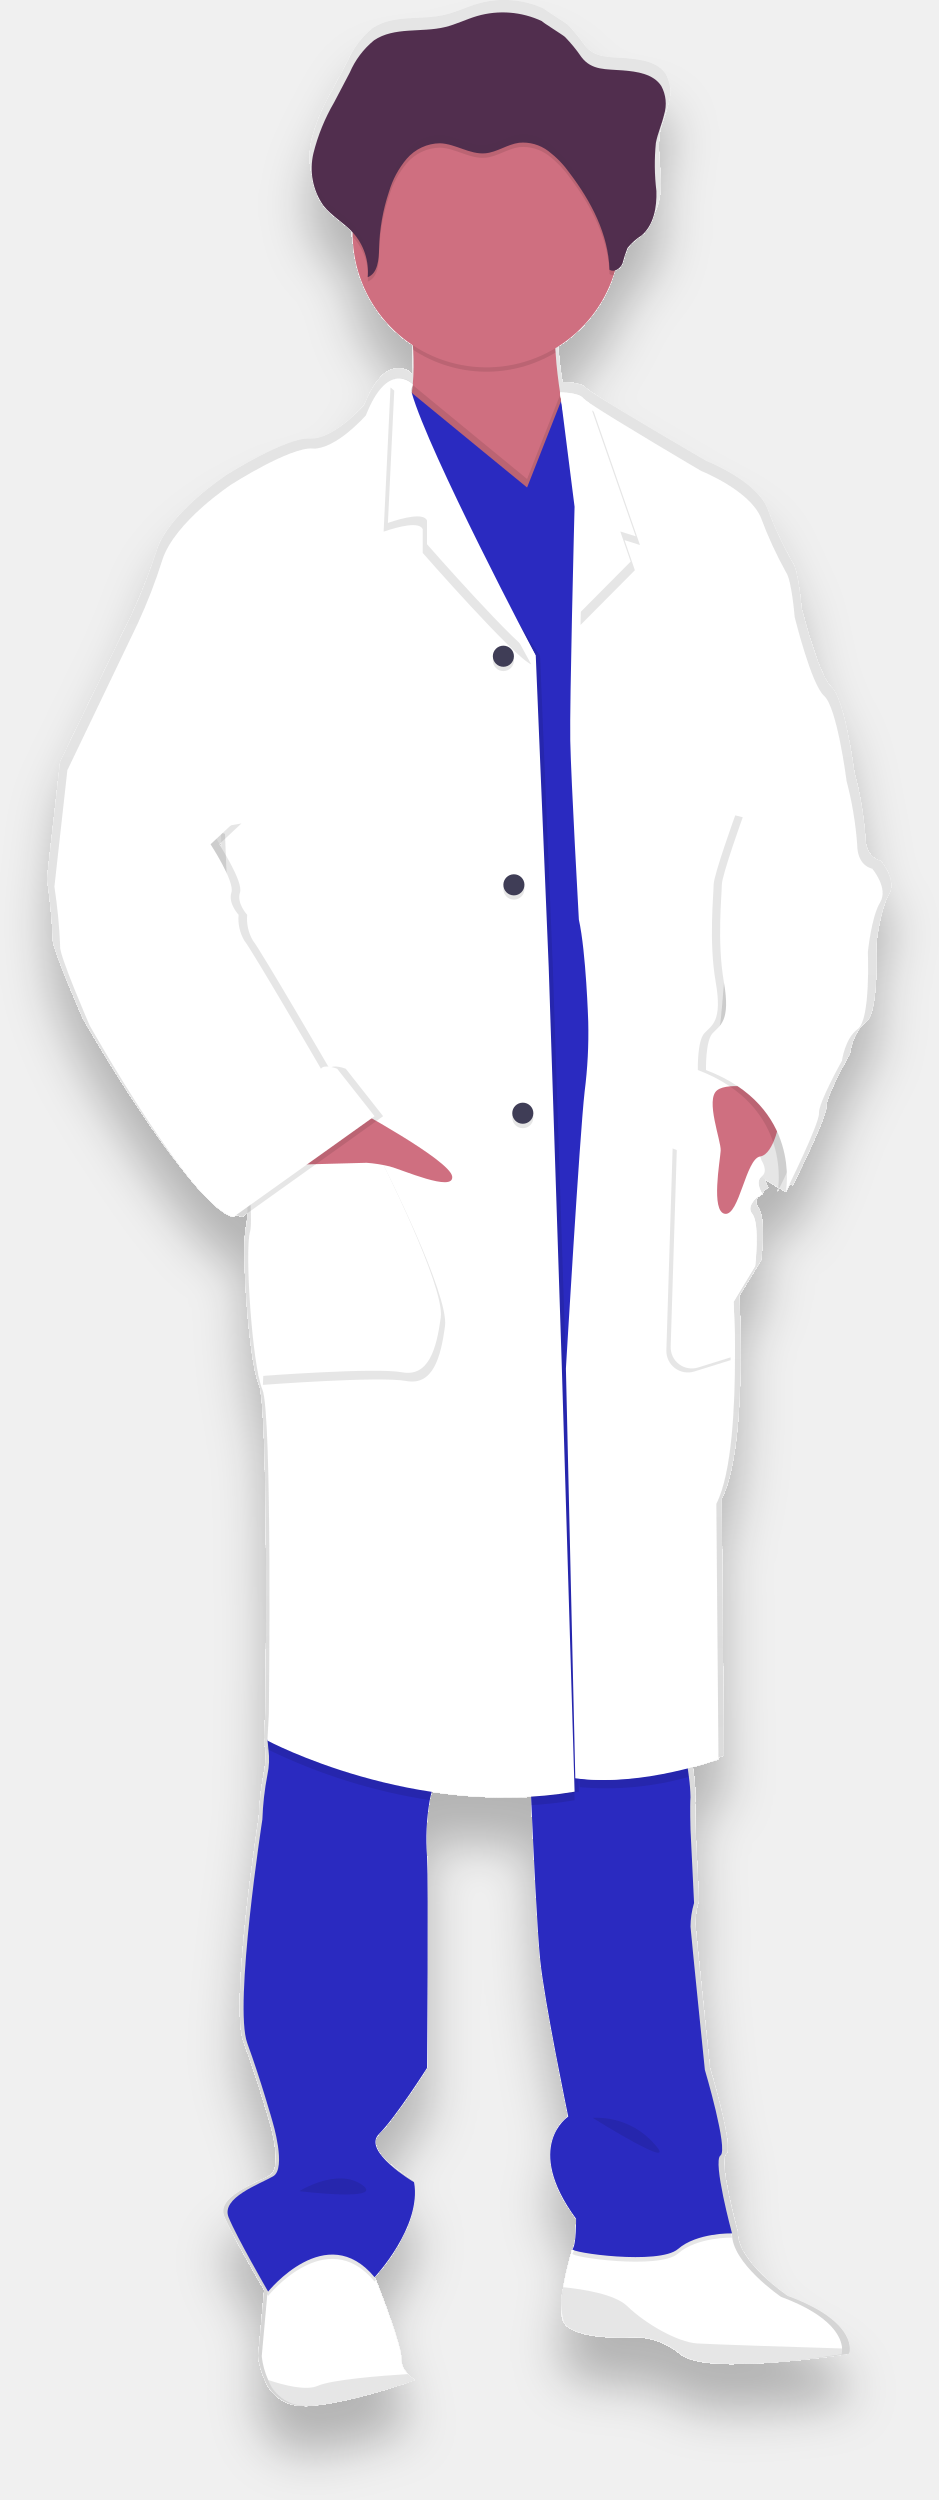
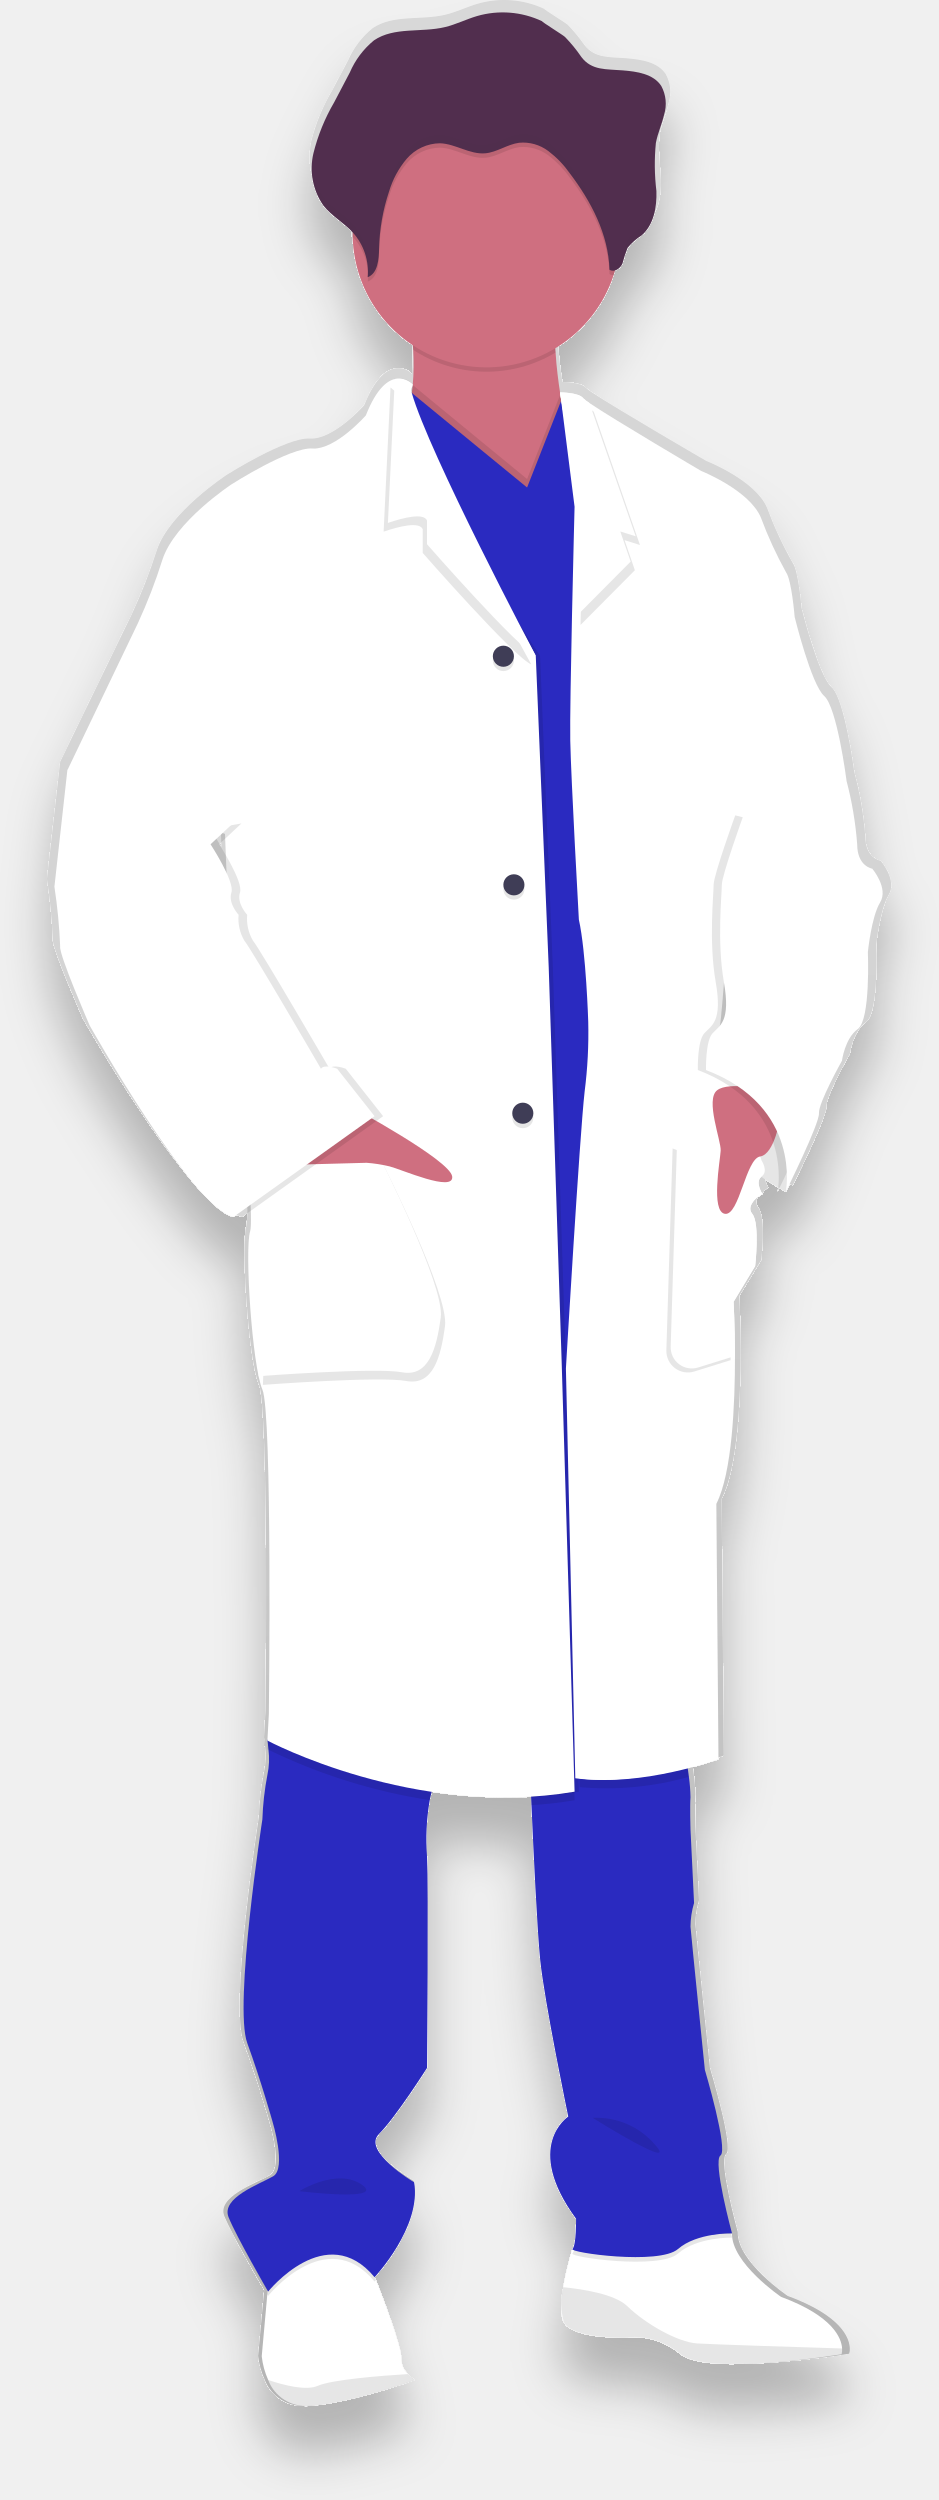
<svg xmlns="http://www.w3.org/2000/svg" width="80" height="213" viewBox="0 0 80 213" fill="none">
  <g filter="url(#filter0_d)">
    <path d="M75.034 73.338C75.034 73.338 73.721 73.155 73.721 71.243C73.579 69.39 73.264 67.554 72.782 65.76C72.782 65.743 71.969 59.54 70.846 58.553C69.724 57.567 68.284 51.777 68.284 51.777C68.284 51.777 68.037 48.636 67.534 47.959C66.681 46.455 65.951 44.886 65.349 43.265C64.346 40.903 60.165 39.268 60.165 39.268C60.165 39.268 52.606 34.883 50.464 33.454C50.268 33.337 50.087 33.199 49.92 33.044C49.547 32.554 47.921 32.545 47.921 32.545C47.732 31.412 47.603 30.27 47.535 29.123C47.537 29.003 47.532 28.883 47.518 28.764C49.907 27.352 51.706 25.126 52.585 22.494C52.625 22.368 52.658 22.234 52.695 22.108C52.838 22.061 52.97 21.984 53.081 21.883C53.193 21.782 53.282 21.659 53.344 21.522C53.465 21.07 53.612 20.625 53.784 20.189C54.132 19.763 54.548 19.397 55.016 19.106C56.076 18.207 56.349 16.69 56.299 15.312C56.266 14.196 56.086 13.069 56.153 11.96L56.172 11.68C56.192 11.514 56.216 11.347 56.246 11.187C56.409 10.361 56.766 9.582 56.966 8.762C57.092 8.359 57.136 7.933 57.094 7.512C57.051 7.091 56.924 6.684 56.719 6.313C56.036 5.277 54.614 5.069 53.364 4.964C51.948 4.844 50.683 5 49.776 3.824C49.352 3.21 48.875 2.634 48.35 2.102C48.164 1.929 46.351 0.823 46.351 0.75C44.582 -0.069 42.577 -0.223 40.705 0.317C39.765 0.59 38.879 1.037 37.927 1.26C35.871 1.746 33.506 1.22 31.76 2.396C30.846 3.132 30.125 4.078 29.658 5.154C29.213 6.005 28.762 6.855 28.305 7.703C27.501 9.063 26.896 10.531 26.51 12.063C26.444 12.399 26.404 12.74 26.39 13.082V13.626C26.385 13.737 26.392 13.849 26.41 13.959C26.429 14.062 26.426 14.096 26.436 14.165C26.445 14.235 26.462 14.392 26.483 14.499C26.503 14.606 26.543 14.792 26.582 14.938C26.599 15.001 26.623 15.061 26.642 15.121C26.676 15.235 26.716 15.341 26.759 15.454C26.782 15.511 26.806 15.571 26.832 15.628C26.882 15.742 26.938 15.854 27.002 15.961C27.028 16.008 27.049 16.051 27.075 16.094C27.168 16.249 27.271 16.398 27.382 16.541C28.095 17.431 29.145 17.997 29.921 18.83V19.203C29.961 21.061 30.455 22.88 31.359 24.502C32.263 26.125 33.549 27.503 35.107 28.515C35.107 28.642 35.123 28.771 35.13 28.898C35.195 29.887 35.183 30.88 35.093 31.867C34.957 31.707 34.787 31.58 34.596 31.494C34.405 31.409 34.197 31.368 33.988 31.374C33.844 31.367 33.701 31.379 33.562 31.41L33.532 31.387V31.417C32.799 31.597 31.896 32.36 31.033 34.528C31.033 34.528 28.408 37.487 26.409 37.364C24.41 37.241 19.349 40.439 19.349 40.439C19.349 40.439 14.412 43.644 13.352 46.909C12.761 48.76 12.051 50.572 11.229 52.333L5.126 64.909L4 74.886C4.261 76.58 4.428 78.288 4.499 80C4.376 80.677 7.062 86.776 7.062 86.776C7.062 86.776 15.934 102.364 19.558 103.164L19.818 102.981C19.973 103.062 20.138 103.123 20.308 103.164L21.055 102.637C21.099 103.223 21.08 103.813 20.998 104.395C20.499 105.932 21.185 115.978 22.058 117.947C22.931 119.915 22.621 145.731 22.621 145.731L22.498 148.01C22.501 148.077 22.51 148.145 22.528 148.21L22.498 148.75L22.588 148.796C22.681 149.519 22.65 150.253 22.498 150.965C22.25 152.226 22.102 153.506 22.058 154.79C22.058 154.79 19.564 170.741 20.746 173.946C21.929 177.151 22.935 180.662 22.935 180.662C22.935 180.662 24.184 184.661 22.995 185.343C21.806 186.026 18.424 187.174 19.121 188.837C19.753 190.375 22.156 194.501 22.512 195.104L22.482 195.421L21.992 200.727C22.071 201.428 22.261 202.111 22.555 202.753C22.826 203.46 23.321 204.059 23.963 204.461C24.605 204.862 25.361 205.044 26.116 204.978C26.449 204.955 26.836 204.915 27.209 204.865C29.963 204.404 32.673 203.699 35.304 202.759C35.072 202.612 34.859 202.436 34.671 202.236C34.492 202.064 34.351 201.856 34.255 201.627C34.16 201.398 34.111 201.152 34.114 200.904C34.168 199.938 32.357 195.333 31.909 194.201C31.836 194.037 31.803 193.944 31.803 193.944C31.803 193.944 35.927 189.633 35.244 185.812C35.244 185.812 30.68 183.147 32.183 181.685C33.685 180.222 36.371 176.021 36.371 176.021C36.371 176.021 36.494 160.313 36.371 157.968C36.242 156.34 36.319 154.703 36.6 153.094C36.65 152.851 36.71 152.614 36.774 152.381C38.852 152.691 40.949 152.85 43.05 152.858C43.817 152.858 44.596 152.858 45.383 152.811C45.383 153.033 45.392 153.273 45.413 153.53C45.586 157.422 45.909 164.244 46.172 166.779C46.545 170.414 48.608 180.208 48.608 180.208C48.608 180.208 44.673 182.734 49.294 188.957C49.294 188.957 49.294 191.212 48.987 191.539C48.66 192.606 48.396 193.692 48.197 194.79C48.004 195.962 47.924 197.149 48.238 197.765C48.987 199.238 53.485 199.118 53.485 199.118L53.595 199.098C54.444 199.01 55.301 199.092 56.118 199.338C56.936 199.585 57.696 199.991 58.355 200.534C60.064 201.906 66.55 201.304 70.061 200.867C71.437 200.694 72.357 200.534 72.357 200.534C72.402 200.378 72.417 200.215 72.404 200.054C72.367 199.192 71.691 197.299 67.107 195.61C67.107 195.61 62.796 192.712 62.856 190.186H62.266C62.465 190.174 62.663 190.174 62.862 190.186C62.862 190.186 61.173 184.023 61.863 183.523C62.553 183.023 60.487 176.193 60.487 176.193C60.487 176.193 59.304 164.733 59.242 163.93C59.244 163.241 59.349 162.556 59.552 161.898L59.242 155.615C59.242 155.615 59.182 153.526 59.242 152.847C59.23 152.256 59.181 151.668 59.096 151.084C59.066 150.851 59.036 150.607 59.003 150.368C60.619 149.958 61.668 149.578 61.668 149.578L61.481 127.707C62.854 125.042 63.107 119.195 63.1 115.048C63.1 112.382 62.98 110.41 62.98 110.41L64.856 107.349C64.856 107.349 65.288 103.687 64.602 102.882C64.48 102.729 64.421 102.535 64.436 102.341C64.451 102.146 64.541 101.964 64.686 101.832C64.816 101.729 64.952 101.636 65.096 101.553C65.096 101.553 65.076 101.523 65.053 101.48C65.184 101.371 65.323 101.274 65.469 101.187C65.469 101.187 64.803 100.154 65.396 99.718C65.956 100.098 66.456 100.384 66.835 100.617C66.809 100.86 66.782 101 66.782 101L66.941 100.667L67.531 101C67.531 101 70.469 95.146 70.406 94.284C70.342 93.421 72.405 89.786 72.405 89.786C72.405 89.786 72.654 87.877 73.781 87.077C74.907 86.276 74.653 80.486 74.653 80.486C74.653 80.486 74.967 77.468 75.716 76.235C76.465 75.003 75.034 73.338 75.034 73.338ZM18.812 70.767L18.868 72.162L18.295 71.24L18.812 70.767Z" fill="url(#paint0_linear)" />
    <path d="M67.685 98.471L66.965 101.537C66.965 101.537 61.202 98.595 60.163 94.857C59.123 91.119 61.902 89.7 61.902 89.7L67.272 91.975L67.685 98.471Z" fill="white" />
    <path opacity="0.1" d="M67.685 98.471L66.965 101.537C66.965 101.537 61.202 98.595 60.163 94.857C59.123 91.119 61.902 89.7 61.902 89.7L67.272 91.975L67.685 98.471Z" fill="black" />
    <path d="M35.339 202.775C35.339 202.775 30.008 204.734 26.343 204.981C25.599 205.044 24.855 204.861 24.224 204.462C23.593 204.063 23.11 203.468 22.849 202.769C22.561 202.129 22.375 201.449 22.299 200.753L22.776 195.472L23.029 192.66L30.815 190.639L31.918 194.007L32.021 194.263C32.464 195.39 34.24 199.97 34.187 200.927C34.184 201.172 34.231 201.415 34.325 201.642C34.419 201.869 34.557 202.074 34.733 202.245C34.911 202.446 35.114 202.625 35.339 202.775Z" fill="white" />
    <path d="M71.748 200.098C71.762 200.258 71.746 200.42 71.701 200.574C71.701 200.574 60.302 202.478 57.969 200.574C57.312 200.019 56.545 199.606 55.719 199.365C54.893 199.122 54.025 199.056 53.172 199.168C53.172 199.168 48.761 199.288 48.025 197.836C47.718 197.226 47.799 196.043 47.989 194.877C48.182 193.785 48.44 192.705 48.761 191.643L48.938 191.503L49.987 190.66L62.274 190.294H62.367C62.306 192.806 66.54 195.688 66.54 195.688C71.032 197.355 71.695 199.238 71.748 200.098Z" fill="white" />
    <path opacity="0.1" d="M71.756 200.09C71.768 200.251 71.751 200.412 71.706 200.567C71.706 200.567 60.309 202.471 57.977 200.567C57.32 200.012 56.554 199.6 55.729 199.357C54.903 199.116 54.036 199.048 53.183 199.161C53.183 199.161 48.769 199.281 48.035 197.828C47.766 196.862 47.752 195.843 47.995 194.87C49.694 195.04 52.376 195.463 53.429 196.472C55.021 198.01 57.72 199.54 59.375 199.66C60.672 199.744 68.424 199.991 71.756 200.09Z" fill="black" />
    <path opacity="0.1" d="M35.338 202.783C35.338 202.783 30.006 204.742 26.345 204.988C25.601 205.051 24.856 204.87 24.226 204.47C23.594 204.07 23.112 203.475 22.852 202.775C24.208 203.231 26.09 203.711 27.079 203.271C28.251 202.751 32.409 202.415 34.742 202.272C34.92 202.465 35.12 202.637 35.338 202.783Z" fill="black" />
    <path d="M43.254 44.916C38.856 43.207 33.2 37.561 34.614 34.922C34.927 34.256 35.114 33.537 35.163 32.803C35.254 31.806 35.267 30.804 35.204 29.805C35.104 28.169 34.908 26.54 34.614 24.928C34.614 24.928 48.344 25.237 47.544 27.26C47.304 28.164 47.233 29.105 47.337 30.035C47.4 31.188 47.567 32.49 47.74 33.593C47.98 35.105 48.22 36.259 48.22 36.259C48.22 36.259 47.381 37.435 46.887 37.498C46.394 37.561 49.564 47.35 43.254 44.916Z" fill="#CF6F80" />
    <path opacity="0.1" d="M32.017 194.274L31.913 194.387C27.809 189.423 22.845 195.61 22.845 195.61L22.772 195.481L23.025 192.669L30.811 190.647L31.913 194.015L32.017 194.274Z" fill="black" />
    <path opacity="0.1" d="M62.371 190.646C62.371 190.646 59.373 190.583 57.774 191.996C56.176 193.408 48.446 192.302 48.779 191.996C48.878 191.843 48.938 191.67 48.953 191.489L50.002 190.646L62.289 190.28C62.335 190.506 62.371 190.646 62.371 190.646Z" fill="black" />
    <path d="M37.12 151.665C36.896 152.217 36.727 152.79 36.614 153.374C36.336 154.975 36.258 156.605 36.384 158.224C36.507 160.557 36.384 176.184 36.384 176.184C36.384 176.184 33.748 180.352 32.283 181.822C30.819 183.293 35.281 185.93 35.281 185.93C35.947 189.728 31.913 194.018 31.913 194.018C27.808 189.054 22.844 195.244 22.844 195.244C22.844 195.244 20.146 190.58 19.476 188.914C18.806 187.249 22.112 186.096 23.273 185.42C24.435 184.744 23.217 180.756 23.217 180.756C23.217 180.756 22.234 177.262 21.068 174.074C19.901 170.885 22.354 155.014 22.354 155.014C22.398 153.738 22.542 152.467 22.783 151.213C22.936 150.504 22.967 149.774 22.873 149.054C22.854 148.811 22.83 148.608 22.813 148.468C22.797 148.329 22.783 148.268 22.783 148.268L22.83 148.189L24.496 145.084C24.496 145.084 37.919 149.71 37.12 151.665Z" fill="#2A2AC0" />
    <path d="M62.367 190.279C62.367 190.279 59.369 190.216 57.77 191.612C56.17 193.008 48.441 191.919 48.775 191.612C49.108 191.305 49.081 189.037 49.081 189.037C44.547 182.847 48.415 180.335 48.415 180.335C48.415 180.335 46.389 170.591 46.023 166.976C45.766 164.45 45.45 157.664 45.279 153.79C45.206 152.124 45.163 150.978 45.163 150.978L48.867 150.232L49.344 150.135L58.278 148.342C58.278 148.342 58.525 150.008 58.691 151.371C58.774 151.953 58.82 152.54 58.831 153.128C58.771 153.795 58.831 155.88 58.831 155.88L59.134 162.133C58.936 162.789 58.834 163.47 58.831 164.156C58.891 164.952 60.054 176.352 60.054 176.352C60.054 176.352 62.075 183.155 61.386 183.644C60.697 184.133 62.367 190.279 62.367 190.279Z" fill="#2A2AC0" />
    <path opacity="0.1" d="M47.542 27.258C47.302 28.162 47.232 29.103 47.336 30.033C45.497 31.14 43.383 31.707 41.236 31.667C39.09 31.627 36.999 30.982 35.203 29.807C35.104 28.169 34.907 26.539 34.612 24.926C34.612 24.926 48.342 25.229 47.542 27.258Z" fill="black" />
    <path d="M52.843 19.902C52.845 21.103 52.656 22.296 52.283 23.437C51.448 25.994 49.737 28.173 47.451 29.589C45.165 31.006 42.452 31.569 39.791 31.179C37.13 30.788 34.693 29.47 32.91 27.456C31.127 25.443 30.114 22.864 30.049 20.175V19.902C30.049 16.879 31.25 13.979 33.388 11.841C35.526 9.704 38.425 8.503 41.448 8.503C44.472 8.503 47.371 9.704 49.509 11.841C51.647 13.979 52.848 16.879 52.848 19.902H52.843Z" fill="#CF6F80" />
    <path opacity="0.1" d="M43.254 44.922C38.856 43.212 33.2 37.566 34.614 34.928C34.927 34.262 35.114 33.543 35.163 32.808L41.184 37.756L44.908 40.811L47.739 33.602C47.98 35.114 48.219 36.267 48.219 36.267C48.219 36.267 47.38 37.443 46.886 37.506C46.393 37.569 49.564 47.357 43.254 44.922Z" fill="black" />
    <path d="M58.822 66.786L53.795 151.239L47.239 151.668L30.262 102.7L33.044 44.563L33.63 32.28L41.179 38.48L44.907 41.535L47.822 34.115L53.241 38.839L58.822 66.786Z" fill="#2A2AC0" />
    <path opacity="0.1" d="M37.125 151.665C36.902 152.217 36.732 152.79 36.619 153.374C31.848 152.637 27.215 151.19 22.873 149.08L22.783 149.033L22.813 148.497L22.83 148.217L24.496 145.112C24.496 145.112 37.925 149.709 37.125 151.665Z" fill="black" />
    <path opacity="0.1" d="M48.956 153.38C47.736 153.587 46.505 153.727 45.271 153.799C45.198 152.133 45.154 150.987 45.154 150.987L48.859 150.241L48.956 153.38Z" fill="black" />
    <path opacity="0.1" d="M58.685 151.389C55.664 152.244 52.513 152.541 49.385 152.267L49.338 150.155L58.272 148.362C58.272 148.362 58.518 150.009 58.685 151.389Z" fill="black" />
    <path opacity="0.1" d="M49.322 152.651C35.663 154.983 23.154 148.297 23.154 148.297L23.274 146.031C23.274 146.031 23.584 120.349 22.724 118.38C21.865 116.411 21.195 106.427 21.682 104.895C22.168 103.363 19.906 80.382 19.906 80.382L19.54 71.054L6.127 65.62L12.123 53.12C12.933 51.368 13.63 49.565 14.209 47.723C15.252 44.478 20.092 41.29 20.092 41.29C20.092 41.29 25.056 38.105 27.018 38.225C28.979 38.344 31.552 35.406 31.552 35.406C33.451 30.566 35.17 32.758 35.17 32.758C35.159 32.999 35.127 33.238 35.077 33.474C34.411 38.788 45.851 55.578 46.014 55.875L47.104 82.413L48.206 115.997L49.322 152.651Z" fill="black" />
    <path d="M48.955 152.651C35.296 154.983 22.783 148.297 22.783 148.297L22.906 146.031C22.906 146.031 23.216 120.349 22.354 118.38C21.491 116.411 20.825 106.427 21.314 104.895C21.804 103.363 19.539 80.382 19.539 80.382L19.169 71.054L5.749 65.603L11.746 53.103C12.554 51.35 13.251 49.547 13.831 47.706C14.87 44.462 19.715 41.273 19.715 41.273C19.715 41.273 24.678 38.089 26.637 38.209C28.596 38.329 31.172 35.39 31.172 35.39C33.075 30.55 35.169 32.742 35.169 32.742C35.169 32.972 34.969 33.075 35.076 33.458C36.541 38.611 45.484 55.562 45.647 55.858L46.75 82.397L47.852 115.981L48.955 152.651Z" fill="white" />
    <path opacity="0.1" d="M45.268 56.611C43.799 55.999 36.017 47.113 36.017 47.113V45.091C35.733 44.424 34.051 44.831 32.685 45.297L33.271 33.014L33.937 33.567C35.396 38.719 45.097 56.315 45.268 56.611Z" fill="black" />
    <path d="M45.637 55.868C44.164 55.255 36.382 46.37 36.382 46.37V44.347C36.098 43.681 34.416 44.087 33.05 44.554L33.639 32.271L34.306 32.824C35.769 37.975 45.474 55.575 45.637 55.868Z" fill="white" />
    <path opacity="0.1" d="M23.144 100.186C23.327 100.186 32.643 99.207 32.643 99.207C32.643 99.207 38.281 110.298 37.915 112.996C37.549 115.694 36.876 118.083 34.607 117.66C32.339 117.237 22.398 117.993 22.398 117.993L23.144 100.186Z" fill="black" />
    <path d="M22.783 99.444C22.966 99.444 32.281 98.465 32.281 98.465C32.281 98.465 37.92 109.559 37.553 112.254C37.187 114.948 36.511 117.341 34.245 116.917C31.98 116.494 22.035 117.251 22.035 117.251L22.783 99.444Z" fill="white" />
    <path d="M29.795 94.237C29.795 94.237 38.343 98.831 38.526 100.233C38.709 101.636 34.175 99.62 33.196 99.377C32.551 99.222 31.895 99.119 31.234 99.07L24.7 99.247L29.795 94.237Z" fill="#CF6F80" />
    <path opacity="0.1" d="M42.888 57.177C43.385 57.177 43.787 56.774 43.787 56.277C43.787 55.781 43.385 55.378 42.888 55.378C42.392 55.378 41.989 55.781 41.989 56.277C41.989 56.774 42.392 57.177 42.888 57.177Z" fill="black" />
    <path d="M42.888 56.811C43.385 56.811 43.787 56.408 43.787 55.911C43.787 55.415 43.385 55.012 42.888 55.012C42.392 55.012 41.989 55.415 41.989 55.911C41.989 56.408 42.392 56.811 42.888 56.811Z" fill="#3F3D56" />
    <path opacity="0.1" d="M44.543 96.122C45.04 96.122 45.443 95.72 45.443 95.223C45.443 94.727 45.04 94.324 44.543 94.324C44.047 94.324 43.644 94.727 43.644 95.223C43.644 95.72 44.047 96.122 44.543 96.122Z" fill="black" />
    <path d="M44.543 95.745C45.04 95.745 45.443 95.343 45.443 94.846C45.443 94.35 45.04 93.947 44.543 93.947C44.047 93.947 43.644 94.35 43.644 94.846C43.644 95.343 44.047 95.745 44.543 95.745Z" fill="#3F3D56" />
    <path opacity="0.1" d="M43.785 76.646C44.281 76.646 44.684 76.243 44.684 75.747C44.684 75.251 44.281 74.848 43.785 74.848C43.288 74.848 42.886 75.251 42.886 75.747C42.886 76.243 43.288 76.646 43.785 76.646Z" fill="black" />
    <path d="M43.785 76.287C44.281 76.287 44.684 75.884 44.684 75.388C44.684 74.891 44.281 74.488 43.785 74.488C43.288 74.488 42.886 74.891 42.886 75.388C42.886 75.884 43.288 76.287 43.785 76.287Z" fill="#3F3D56" />
    <path d="M64.519 98.884C64.519 98.884 65.132 99.803 64.519 100.233C63.906 100.662 64.579 101.701 64.579 101.701C64.579 101.701 63.05 102.598 63.723 103.404C64.396 104.21 63.97 107.852 63.97 107.852L62.131 110.897C62.131 110.897 62.241 112.859 62.248 115.51C62.248 119.647 62.004 125.464 60.658 128.116L60.845 149.874C60.845 149.874 54.406 152.226 49.016 151.509L48.216 116.596C48.216 116.596 49.382 96.797 49.811 92.999C50.063 91.027 50.166 89.04 50.118 87.052C50.118 87.052 49.935 81.109 49.319 78.351C49.319 78.351 48.652 66.401 48.586 63.093C48.556 61.51 48.64 56.893 48.733 52.502C48.836 47.701 48.953 43.174 48.953 43.174L47.735 33.554C47.735 33.554 48.951 33.431 49.317 33.92C49.481 34.073 49.66 34.211 49.85 34.33C51.949 35.749 59.365 40.115 59.365 40.115C59.365 40.115 63.469 41.747 64.452 44.086C65.049 45.691 65.765 47.25 66.594 48.75C67.07 49.416 67.329 52.547 67.329 52.547C67.329 52.547 68.742 58.311 69.845 59.284C70.948 60.257 71.754 66.47 71.754 66.47L62.01 74.138C62.01 74.138 61.154 86.884 60.971 87.378C60.787 87.871 64.519 98.884 64.519 98.884Z" fill="white" />
    <path d="M64.89 98.884C64.89 98.884 65.5 99.804 64.89 100.234C64.28 100.664 64.946 101.703 64.946 101.703C64.946 101.703 63.427 102.609 64.093 103.415C64.759 104.221 64.34 107.863 64.34 107.863L62.501 110.908C62.501 110.908 62.611 112.87 62.621 115.521C62.621 119.659 62.378 125.475 61.032 128.127L61.215 149.885C61.215 149.885 54.765 152.237 49.382 151.52L48.586 116.607C48.586 116.607 49.752 96.808 50.181 93.01C50.433 91.038 50.534 89.051 50.484 87.063C50.484 87.063 50.301 81.12 49.688 78.362C49.688 78.362 49.022 66.412 48.953 63.104C48.923 61.521 49.009 56.904 49.099 52.513C49.202 47.712 49.319 43.185 49.319 43.185L47.713 33.434C47.713 33.434 49.319 33.434 49.69 33.931C49.853 34.086 50.031 34.224 50.223 34.341C52.322 35.76 59.742 40.126 59.742 40.126C59.742 40.126 63.843 41.758 64.827 44.097C65.424 45.704 66.14 47.263 66.972 48.761C67.452 49.427 67.704 52.559 67.704 52.559C67.704 52.559 69.117 58.323 70.22 59.296C71.323 60.269 72.119 66.472 72.119 66.472L62.374 74.135C62.374 74.135 61.518 86.88 61.332 87.374C61.145 87.868 64.89 98.884 64.89 98.884Z" fill="white" />
    <path opacity="0.1" d="M53.213 46.021L54.091 48.584L49.461 53.248C49.564 48.451 49.68 43.92 49.68 43.92L48.076 34.171C48.076 34.171 49.682 34.171 50.053 34.668C50.215 34.822 50.393 34.959 50.586 35.074L54.524 46.434L53.213 46.021Z" fill="black" />
    <path d="M52.849 45.282L53.732 47.845L49.101 52.509C49.205 47.709 49.321 43.181 49.321 43.181L47.71 33.43C47.71 33.43 49.321 33.43 49.687 33.926C49.85 34.081 50.029 34.218 50.22 34.337L54.161 45.693L52.849 45.282Z" fill="white" />
    <path opacity="0.1" d="M52.849 19.902C52.852 21.103 52.663 22.296 52.29 23.437C52.227 23.447 52.163 23.444 52.101 23.428C52.039 23.413 51.981 23.385 51.931 23.347C51.844 20.348 50.368 17.533 48.553 15.138C48.043 14.415 47.426 13.775 46.722 13.239C46.009 12.705 45.123 12.454 44.237 12.536C43.237 12.673 42.355 13.353 41.345 13.439C40.012 13.549 38.819 12.626 37.497 12.579C36.959 12.585 36.428 12.704 35.941 12.931C35.453 13.157 35.02 13.485 34.669 13.893C33.974 14.714 33.458 15.672 33.153 16.704C32.628 18.268 32.342 19.902 32.304 21.551C32.287 22.484 32.197 23.654 31.331 23.993C31.396 23.307 31.318 22.615 31.102 21.961C30.886 21.307 30.536 20.704 30.075 20.192L30.055 20.172V19.899C30.055 16.876 31.256 13.976 33.394 11.839C35.531 9.701 38.431 8.5 41.455 8.5C44.477 8.5 47.377 9.701 49.515 11.839C51.652 13.976 52.854 16.876 52.854 19.899L52.849 19.902Z" fill="black" />
    <path d="M46.173 1.803C44.442 0.989 42.473 0.835 40.637 1.37C39.714 1.643 38.844 2.086 37.908 2.309C35.909 2.793 33.578 2.269 31.862 3.439C30.966 4.174 30.26 5.114 29.803 6.18L28.47 8.719C27.68 10.071 27.086 11.53 26.707 13.05C26.524 13.812 26.505 14.605 26.651 15.376C26.798 16.147 27.107 16.878 27.557 17.52C28.263 18.416 29.306 18.98 30.072 19.822C30.531 20.335 30.88 20.937 31.095 21.59C31.311 22.244 31.389 22.935 31.325 23.62C32.194 23.287 32.277 22.114 32.298 21.181C32.335 19.531 32.62 17.896 33.144 16.331C33.448 15.298 33.964 14.341 34.66 13.519C35.011 13.112 35.445 12.785 35.933 12.559C36.42 12.332 36.95 12.212 37.488 12.207C38.821 12.254 40.016 13.173 41.336 13.063C42.336 12.979 43.222 12.297 44.228 12.164C45.115 12.08 46.001 12.33 46.713 12.867C47.418 13.401 48.035 14.041 48.544 14.765C50.363 17.161 51.839 19.969 51.925 22.974C52.302 23.251 52.845 22.891 53.031 22.461C53.149 22.009 53.292 21.564 53.461 21.129C53.801 20.707 54.209 20.345 54.667 20.056C55.707 19.16 55.966 17.651 55.926 16.281C55.762 14.92 55.745 13.545 55.88 12.18C56.036 11.354 56.392 10.581 56.583 9.764C56.707 9.362 56.749 8.94 56.708 8.522C56.667 8.104 56.542 7.698 56.342 7.328C55.676 6.296 54.274 6.092 53.051 5.996C51.66 5.876 50.419 6.029 49.536 4.86C49.12 4.25 48.652 3.677 48.136 3.147C47.956 2.975 46.173 1.876 46.173 1.803Z" fill="#512E4E" />
    <path opacity="0.1" d="M9.957 72.056L6.476 65.62L5.373 75.551C5.631 77.236 5.794 78.935 5.863 80.638C5.74 81.314 8.374 87.375 8.374 87.375C8.374 87.375 17.08 102.879 20.634 103.679L32.642 95.1L29.458 91.056C29.458 91.056 28.355 90.626 28.079 91.056C28.079 91.056 22.166 80.882 21.553 80.145C21.161 79.48 20.989 78.708 21.06 77.939C21.06 77.939 20.14 76.96 20.447 76.041C20.754 75.121 18.672 71.933 18.672 71.933L20.57 70.157L9.957 72.056Z" fill="black" />
    <path d="M6.659 64.887L5.739 65.619L4.636 75.55C4.894 77.235 5.057 78.934 5.126 80.637C5.003 81.314 7.641 87.374 7.641 87.374C7.641 87.374 16.343 102.878 19.898 103.678L31.913 95.1L28.725 91.056C28.725 91.056 27.622 90.626 27.346 91.056C27.346 91.056 21.433 80.882 20.819 80.145C20.428 79.48 20.256 78.708 20.329 77.939C20.329 77.939 19.41 76.96 19.716 76.041C20.023 75.121 17.938 71.933 17.938 71.933L19.837 70.158L6.659 64.887Z" fill="white" />
    <path opacity="0.1" d="M63.723 103.783C64.389 104.592 63.97 108.227 63.97 108.227L62.131 111.272C62.131 111.272 62.241 113.237 62.248 115.885L59.156 116.851C58.877 116.938 58.58 116.958 58.292 116.907C58.003 116.857 57.732 116.738 57.498 116.561C57.265 116.384 57.078 116.154 56.952 115.889C56.826 115.625 56.765 115.335 56.774 115.042L57.307 97.848L64.52 100.607C63.907 101.033 64.58 102.079 64.58 102.079C64.58 102.079 63.05 102.977 63.723 103.783Z" fill="black" />
    <path d="M64.095 103.423C64.762 104.233 64.342 107.871 64.342 107.871L62.503 110.916C62.503 110.916 62.613 112.878 62.623 115.529L59.475 116.512C59.201 116.597 58.911 116.615 58.629 116.565C58.347 116.516 58.08 116.4 57.852 116.226C57.624 116.053 57.44 115.828 57.317 115.569C57.194 115.31 57.133 115.026 57.142 114.74L57.678 97.493L64.894 100.251C64.278 100.677 64.951 101.72 64.951 101.72C64.951 101.72 63.429 102.618 64.095 103.423Z" fill="white" />
    <path d="M66.482 95.219C66.482 95.219 65.993 98.348 64.767 98.531C63.541 98.714 62.991 103.591 61.768 103.418C60.545 103.244 61.355 98.884 61.402 98.038C61.449 97.192 60.069 93.687 61.099 92.891C62.128 92.095 65.386 92.891 65.386 92.891L66.482 95.219Z" fill="#CF6F80" />
    <path opacity="0.1" d="M69.091 71.129L71.403 66.466C71.876 68.252 72.183 70.077 72.323 71.919C72.323 73.818 73.609 74.005 73.609 74.005C73.609 74.005 75.018 75.671 74.275 76.883C73.532 78.096 73.232 81.115 73.232 81.115C73.232 81.115 73.475 86.875 72.373 87.671C71.27 88.466 71.04 90.369 71.04 90.369C71.04 90.369 69.015 93.983 69.078 94.843C69.141 95.703 66.259 101.523 66.259 101.523C66.259 101.523 67.668 94.29 59.456 91.166C59.456 91.166 59.393 88.71 60.006 88.037C60.619 87.365 61.575 87.058 60.976 83.656C60.376 80.255 60.802 76.187 60.802 75.374C60.802 74.561 62.642 69.468 62.642 69.468L69.091 71.129Z" fill="black" />
    <path d="M70.091 65.807L72.109 66.473C72.584 68.259 72.892 70.084 73.032 71.926C73.032 73.825 74.318 74.012 74.318 74.012C74.318 74.012 75.727 75.677 74.984 76.89C74.242 78.103 73.943 81.118 73.943 81.118C73.943 81.118 74.186 86.878 73.083 87.674C71.981 88.47 71.735 90.373 71.735 90.373C71.735 90.373 69.712 93.987 69.776 94.847C69.84 95.707 66.954 101.527 66.954 101.527C66.954 101.527 68.367 94.294 60.152 91.169C60.152 91.169 60.092 88.713 60.705 88.04C61.317 87.367 62.274 87.061 61.674 83.659C61.074 80.258 61.501 76.19 61.501 75.377C61.501 74.564 63.339 69.471 63.339 69.471L70.091 65.807Z" fill="white" />
    <path opacity="0.1" d="M25.497 186.688C25.497 186.688 28.715 184.666 30.827 186.135C32.939 187.604 25.497 186.688 25.497 186.688Z" fill="black" />
    <path opacity="0.1" d="M50.496 180.442C51.48 180.39 52.462 180.562 53.37 180.944C54.278 181.327 55.087 181.91 55.736 182.651C58.129 185.226 50.496 180.442 50.496 180.442Z" fill="black" />
    <path opacity="0.01" d="M54.673 19.322C54.213 19.612 53.804 19.976 53.464 20.399C53.296 20.834 53.154 21.279 53.038 21.731C52.851 22.165 52.306 22.518 51.932 22.244C51.846 19.245 50.367 16.43 48.55 14.032C48.042 13.308 47.424 12.667 46.72 12.133C46.006 11.596 45.118 11.346 44.23 11.43C43.231 11.567 42.351 12.246 41.341 12.329C40.009 12.443 38.813 11.52 37.49 11.473C36.952 11.479 36.422 11.599 35.935 11.827C35.447 12.054 35.015 12.383 34.665 12.791C33.97 13.611 33.453 14.568 33.15 15.599C32.627 17.164 32.343 18.799 32.306 20.448C32.286 21.378 32.199 22.537 31.34 22.884C31.36 23.13 31.36 23.378 31.34 23.624C32.206 23.29 32.292 22.118 32.312 21.185C32.349 19.535 32.635 17.9 33.159 16.335C33.463 15.302 33.979 14.344 34.675 13.523C35.025 13.116 35.458 12.788 35.945 12.562C36.433 12.336 36.962 12.216 37.5 12.21C38.833 12.257 40.031 13.176 41.351 13.066C42.35 12.983 43.236 12.301 44.239 12.167C45.127 12.083 46.015 12.334 46.729 12.87C47.433 13.405 48.051 14.045 48.559 14.769C50.375 17.164 51.855 19.973 51.941 22.978C52.317 23.255 52.861 22.894 53.047 22.465C53.164 22.014 53.307 21.569 53.473 21.132C53.813 20.711 54.222 20.348 54.682 20.06C55.721 19.163 55.981 17.654 55.941 16.285V16.158C55.952 16.744 55.845 17.325 55.628 17.869C55.41 18.412 55.085 18.907 54.673 19.322Z" fill="black" />
    <path opacity="0.01" d="M30.079 19.085C29.313 18.242 28.267 17.679 27.564 16.786C26.972 15.996 26.634 15.045 26.594 14.058C26.489 15.291 26.834 16.52 27.564 17.519C28.267 18.416 29.313 18.979 30.079 19.822C30.814 20.646 31.256 21.691 31.335 22.793C31.386 22.122 31.301 21.448 31.085 20.811C30.869 20.174 30.527 19.587 30.079 19.085Z" fill="black" />
    <path opacity="0.01" d="M56.582 9.027C56.386 9.844 56.035 10.62 55.875 11.444C55.781 11.994 55.746 12.552 55.772 13.11C55.784 12.792 55.818 12.476 55.875 12.164C56.035 11.338 56.388 10.564 56.582 9.747C56.697 9.297 56.734 8.83 56.692 8.368C56.671 8.59 56.635 8.81 56.582 9.027Z" fill="black" />
  </g>
  <defs>
    <filter id="filter0_d" x="0" y="0" width="79.933" height="213" filterUnits="userSpaceOnUse" color-interpolation-filters="sRGB">
      <feFlood flood-opacity="0" result="BackgroundImageFix" />
      <feColorMatrix in="SourceAlpha" type="matrix" values="0 0 0 0 0 0 0 0 0 0 0 0 0 0 0 0 0 0 127 0" result="hardAlpha" />
      <feOffset dy="4" />
      <feGaussianBlur stdDeviation="2" />
      <feComposite in2="hardAlpha" operator="out" />
      <feColorMatrix type="matrix" values="0 0 0 0 0 0 0 0 0 0 0 0 0 0 0 0 0 0 0.25 0" />
      <feBlend mode="normal" in2="BackgroundImageFix" result="effect1_dropShadow" />
      <feBlend mode="normal" in="SourceGraphic" in2="effect1_dropShadow" result="shape" />
    </filter>
    <linearGradient id="paint0_linear" x1="39.966" y1="204.991" x2="39.966" y2="-2.44369e-05" gradientUnits="userSpaceOnUse">
-       <stop stop-color="#808080" stop-opacity="0.251" />
-       <stop offset="0.54" stop-color="#808080" stop-opacity="0.122" />
-       <stop offset="1" stop-color="#808080" stop-opacity="0.102" />
+       <stop stopColor="#808080" stop-opacity="0.251" />
+       <stop offset="0.54" stopColor="#808080" stop-opacity="0.122" />
+       <stop offset="1" stopColor="#808080" stop-opacity="0.102" />
    </linearGradient>
  </defs>
</svg>
